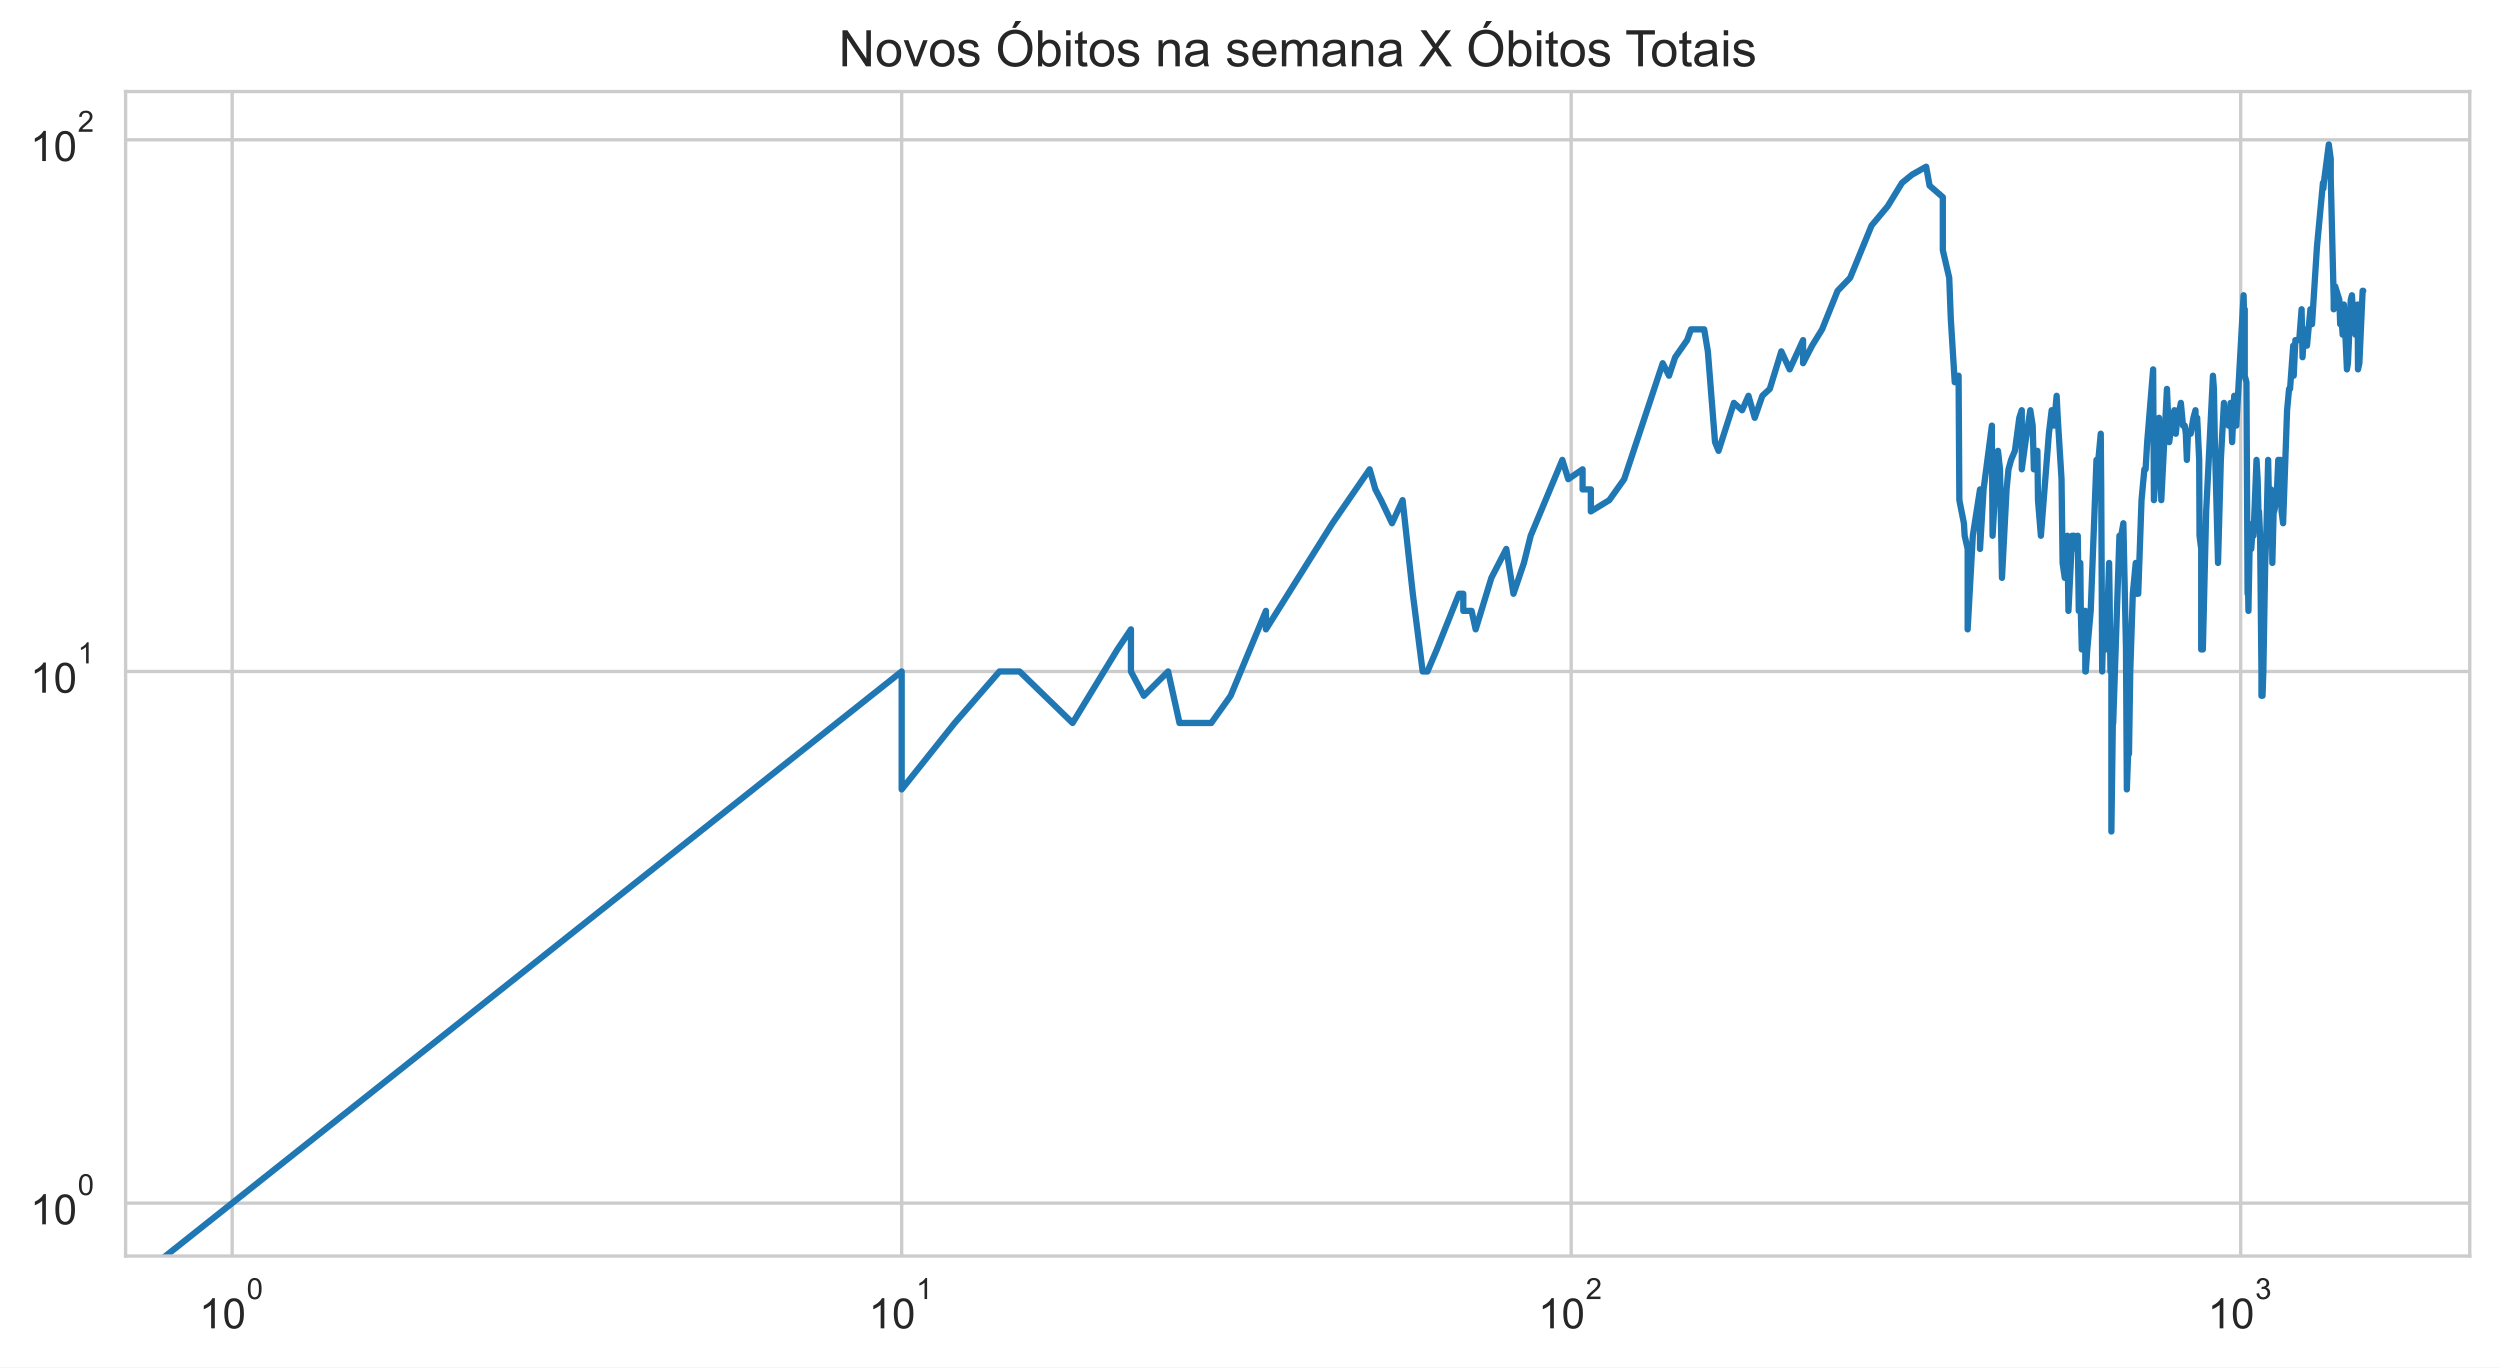
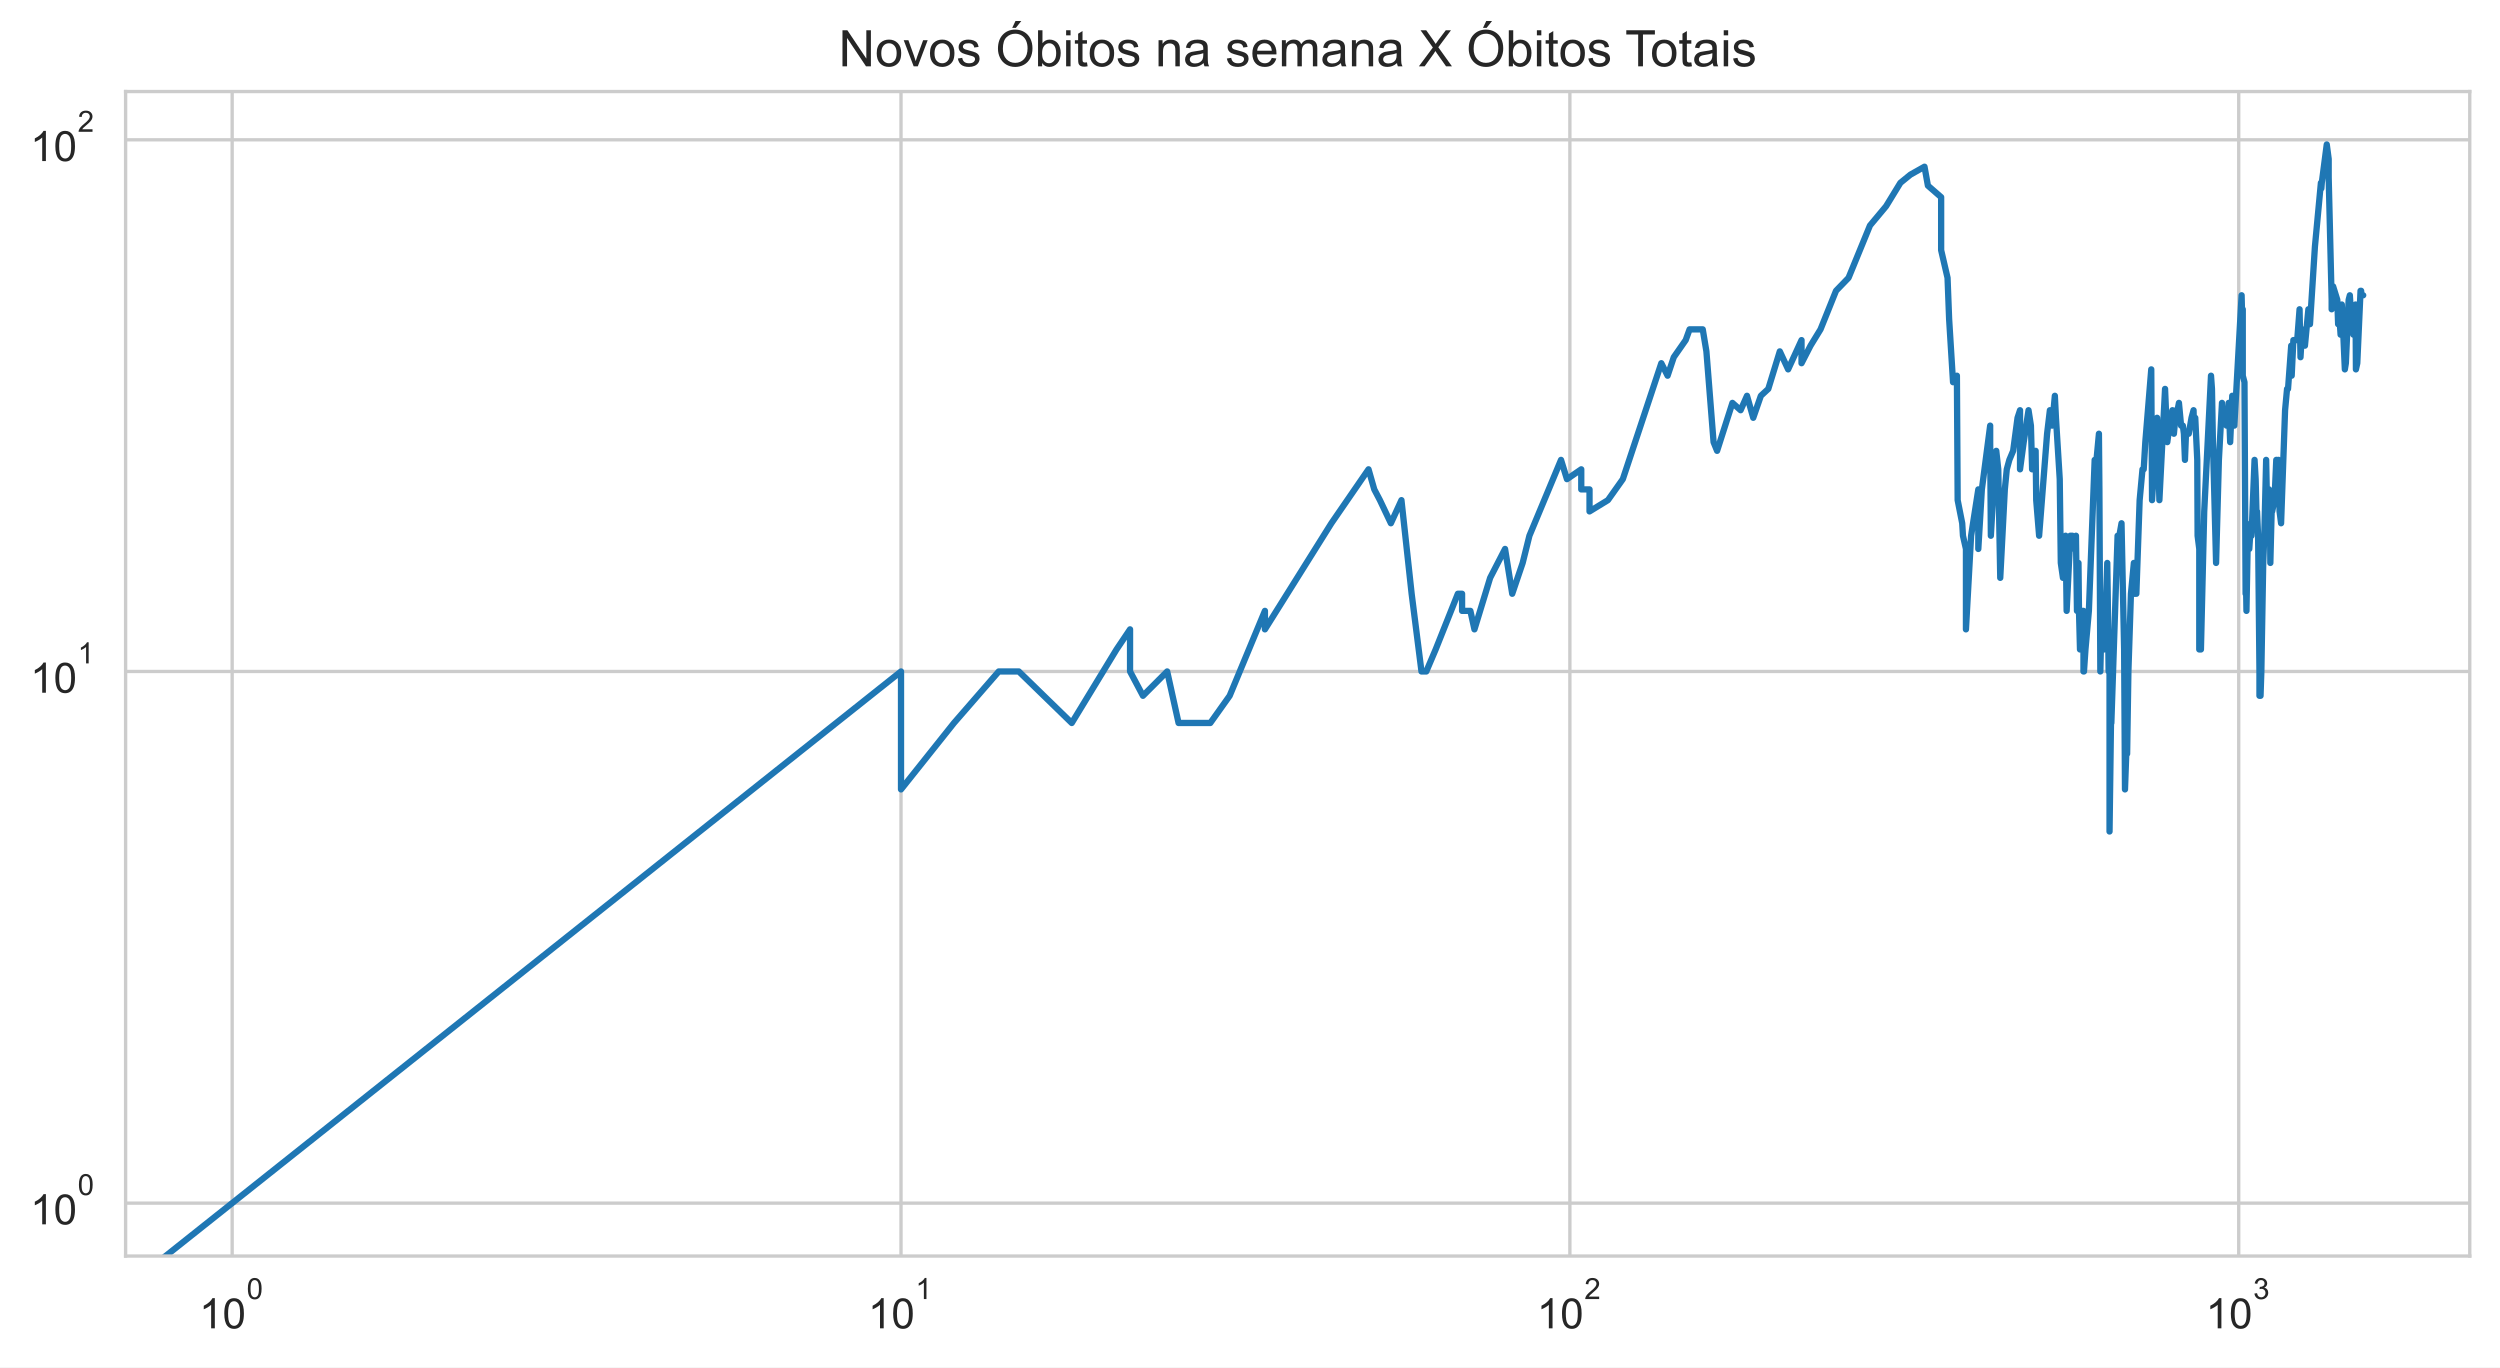
<svg xmlns="http://www.w3.org/2000/svg" xmlns:xlink="http://www.w3.org/1999/xlink" height="325.489pt" version="1.1" viewBox="0 0 595.1 325.489" width="595.1pt">
  <defs>
    <style type="text/css">*{stroke-linecap:butt;stroke-linejoin:round;}</style>
  </defs>
  <g id="figure_1">
    <g id="patch_1">
      <path d="M 0 325.489  L 595.1 325.489  L 595.1 0  L 0 0  z " style="fill:#ffffff;" />
    </g>
    <g id="axes_1">
      <g id="patch_2">
        <path d="M 29.9 298.989  L 587.9 298.989  L 587.9 21.789  L 29.9 21.789  z " style="fill:#ffffff;" />
      </g>
      <g id="matplotlib.axis_1">
        <g id="xtick_1">
          <g id="line2d_1">
-             <path clip-path="url(#p138725dd23)" d="M 55.264 298.989  L 55.264 21.789  " style="fill:none;stroke:#cccccc;stroke-linecap:round;stroke-width:0.8;" />
+             <path clip-path="url(#pc1257abee3)" d="M 55.264 298.989  L 55.264 21.789  " style="fill:none;stroke:#cccccc;stroke-linecap:round;stroke-width:0.8;" />
          </g>
          <g id="text_1">
            <g style="fill:#262626;" transform="translate(47.41364 316.3019)scale(0.1 -0.1)">
              <defs>
                <path d="M 2384 0  L 1822 0  L 1822 3584  Q 1619 3391 1289 3197  Q 959 3003 697 2906  L 697 3450  Q 1169 3672 1522 3987  Q 1875 4303 2022 4600  L 2384 4600  L 2384 0  z " id="ArialMT-31" transform="scale(0.015625)" />
                <path d="M 266 2259  Q 266 3072 433 3567  Q 600 4063 929 4331  Q 1259 4600 1759 4600  Q 2128 4600 2406 4451  Q 2684 4303 2865 4023  Q 3047 3744 3150 3342  Q 3253 2941 3253 2259  Q 3253 1453 3087 958  Q 2922 463 2592 192  Q 2263 -78 1759 -78  Q 1097 -78 719 397  Q 266 969 266 2259  z M 844 2259  Q 844 1131 1108 757  Q 1372 384 1759 384  Q 2147 384 2411 759  Q 2675 1134 2675 2259  Q 2675 3391 2411 3762  Q 2147 4134 1753 4134  Q 1366 4134 1134 3806  Q 844 3388 844 2259  z " id="ArialMT-30" transform="scale(0.015625)" />
              </defs>
              <use transform="translate(0 0.99375)" xlink:href="#ArialMT-31" />
              <use transform="translate(55.61523 0.99375)" xlink:href="#ArialMT-30" />
              <use transform="translate(112.9728 70.6875)scale(0.7)" xlink:href="#ArialMT-30" />
            </g>
          </g>
        </g>
        <g id="xtick_2">
          <g id="line2d_2">
-             <path clip-path="url(#p138725dd23)" d="M 214.634 298.989  L 214.634 21.789  " style="fill:none;stroke:#cccccc;stroke-linecap:round;stroke-width:0.8;" />
+             <path clip-path="url(#pc1257abee3)" d="M 214.478 298.989  L 214.478 21.789  " style="fill:none;stroke:#cccccc;stroke-linecap:round;stroke-width:0.8;" />
          </g>
          <g id="text_2">
-             <g style="fill:#262626;" transform="translate(206.7838 316.3019)scale(0.1 -0.1)">
+             <g style="fill:#262626;" transform="translate(206.6275 316.3019)scale(0.1 -0.1)">
              <use transform="translate(0 0.99375)" xlink:href="#ArialMT-31" />
              <use transform="translate(55.61523 0.99375)" xlink:href="#ArialMT-30" />
              <use transform="translate(112.9728 70.6875)scale(0.7)" xlink:href="#ArialMT-31" />
            </g>
          </g>
        </g>
        <g id="xtick_3">
          <g id="line2d_3">
-             <path clip-path="url(#p138725dd23)" d="M 374.004 298.989  L 374.004 21.789  " style="fill:none;stroke:#cccccc;stroke-linecap:round;stroke-width:0.8;" />
+             <path clip-path="url(#pc1257abee3)" d="M 373.691 298.989  L 373.691 21.789  " style="fill:none;stroke:#cccccc;stroke-linecap:round;stroke-width:0.8;" />
          </g>
          <g id="text_3">
-             <g style="fill:#262626;" transform="translate(366.1539 316.3019)scale(0.1 -0.1)">
+             <g style="fill:#262626;" transform="translate(365.8414 316.3019)scale(0.1 -0.1)">
              <defs>
                <path d="M 3222 541  L 3222 0  L 194 0  Q 188 203 259 391  Q 375 700 629 1000  Q 884 1300 1366 1694  Q 2113 2306 2375 2664  Q 2638 3022 2638 3341  Q 2638 3675 2398 3904  Q 2159 4134 1775 4134  Q 1369 4134 1125 3890  Q 881 3647 878 3216  L 300 3275  Q 359 3922 746 4261  Q 1134 4600 1788 4600  Q 2447 4600 2831 4234  Q 3216 3869 3216 3328  Q 3216 3053 3103 2787  Q 2991 2522 2730 2228  Q 2469 1934 1863 1422  Q 1356 997 1212 845  Q 1069 694 975 541  L 3222 541  z " id="ArialMT-32" transform="scale(0.015625)" />
              </defs>
              <use transform="translate(0 0.99375)" xlink:href="#ArialMT-31" />
              <use transform="translate(55.61523 0.99375)" xlink:href="#ArialMT-30" />
              <use transform="translate(112.9728 70.6875)scale(0.7)" xlink:href="#ArialMT-32" />
            </g>
          </g>
        </g>
        <g id="xtick_4">
          <g id="line2d_4">
-             <path clip-path="url(#p138725dd23)" d="M 533.374 298.989  L 533.374 21.789  " style="fill:none;stroke:#cccccc;stroke-linecap:round;stroke-width:0.8;" />
+             <path clip-path="url(#pc1257abee3)" d="M 532.905 298.989  L 532.905 21.789  " style="fill:none;stroke:#cccccc;stroke-linecap:round;stroke-width:0.8;" />
          </g>
          <g id="text_4">
-             <g style="fill:#262626;" transform="translate(525.524 316.3019)scale(0.1 -0.1)">
+             <g style="fill:#262626;" transform="translate(525.0553 316.3019)scale(0.1 -0.1)">
              <defs>
                <path d="M 269 1209  L 831 1284  Q 928 806 1161 595  Q 1394 384 1728 384  Q 2125 384 2398 659  Q 2672 934 2672 1341  Q 2672 1728 2419 1979  Q 2166 2231 1775 2231  Q 1616 2231 1378 2169  L 1441 2663  Q 1497 2656 1531 2656  Q 1891 2656 2178 2843  Q 2466 3031 2466 3422  Q 2466 3731 2256 3934  Q 2047 4138 1716 4138  Q 1388 4138 1169 3931  Q 950 3725 888 3313  L 325 3413  Q 428 3978 793 4289  Q 1159 4600 1703 4600  Q 2078 4600 2393 4439  Q 2709 4278 2876 4000  Q 3044 3722 3044 3409  Q 3044 3113 2884 2869  Q 2725 2625 2413 2481  Q 2819 2388 3044 2092  Q 3269 1797 3269 1353  Q 3269 753 2831 336  Q 2394 -81 1725 -81  Q 1122 -81 723 278  Q 325 638 269 1209  z " id="ArialMT-33" transform="scale(0.015625)" />
              </defs>
              <use transform="translate(0 0.99375)" xlink:href="#ArialMT-31" />
              <use transform="translate(55.61523 0.99375)" xlink:href="#ArialMT-30" />
              <use transform="translate(112.9728 70.6875)scale(0.7)" xlink:href="#ArialMT-33" />
            </g>
          </g>
        </g>
        <g id="xtick_5" />
        <g id="xtick_6" />
        <g id="xtick_7" />
        <g id="xtick_8" />
        <g id="xtick_9" />
        <g id="xtick_10" />
        <g id="xtick_11" />
        <g id="xtick_12" />
        <g id="xtick_13" />
        <g id="xtick_14" />
        <g id="xtick_15" />
        <g id="xtick_16" />
        <g id="xtick_17" />
        <g id="xtick_18" />
        <g id="xtick_19" />
        <g id="xtick_20" />
        <g id="xtick_21" />
        <g id="xtick_22" />
        <g id="xtick_23" />
        <g id="xtick_24" />
        <g id="xtick_25" />
        <g id="xtick_26" />
        <g id="xtick_27" />
        <g id="xtick_28" />
        <g id="xtick_29" />
        <g id="xtick_30" />
        <g id="xtick_31" />
        <g id="xtick_32" />
      </g>
      <g id="matplotlib.axis_2">
        <g id="ytick_1">
          <g id="line2d_5">
-             <path clip-path="url(#p138725dd23)" d="M 29.9 286.389  L 587.9 286.389  " style="fill:none;stroke:#cccccc;stroke-linecap:round;stroke-width:0.8;" />
+             <path clip-path="url(#pc1257abee3)" d="M 29.9 286.389  L 587.9 286.389  " style="fill:none;stroke:#cccccc;stroke-linecap:round;stroke-width:0.8;" />
          </g>
          <g id="text_5">
            <g style="fill:#262626;" transform="translate(7.2 291.5456)scale(0.1 -0.1)">
              <use transform="translate(0 0.99375)" xlink:href="#ArialMT-31" />
              <use transform="translate(55.61523 0.99375)" xlink:href="#ArialMT-30" />
              <use transform="translate(112.9728 70.6875)scale(0.7)" xlink:href="#ArialMT-30" />
            </g>
          </g>
        </g>
        <g id="ytick_2">
          <g id="line2d_6">
-             <path clip-path="url(#p138725dd23)" d="M 29.9 159.834  L 587.9 159.834  " style="fill:none;stroke:#cccccc;stroke-linecap:round;stroke-width:0.8;" />
+             <path clip-path="url(#pc1257abee3)" d="M 29.9 159.834  L 587.9 159.834  " style="fill:none;stroke:#cccccc;stroke-linecap:round;stroke-width:0.8;" />
          </g>
          <g id="text_6">
            <g style="fill:#262626;" transform="translate(7.2 164.9904)scale(0.1 -0.1)">
              <use transform="translate(0 0.99375)" xlink:href="#ArialMT-31" />
              <use transform="translate(55.61523 0.99375)" xlink:href="#ArialMT-30" />
              <use transform="translate(112.9728 70.6875)scale(0.7)" xlink:href="#ArialMT-31" />
            </g>
          </g>
        </g>
        <g id="ytick_3">
          <g id="line2d_7">
-             <path clip-path="url(#p138725dd23)" d="M 29.9 33.279  L 587.9 33.279  " style="fill:none;stroke:#cccccc;stroke-linecap:round;stroke-width:0.8;" />
+             <path clip-path="url(#pc1257abee3)" d="M 29.9 33.279  L 587.9 33.279  " style="fill:none;stroke:#cccccc;stroke-linecap:round;stroke-width:0.8;" />
          </g>
          <g id="text_7">
            <g style="fill:#262626;" transform="translate(7.2 38.43524)scale(0.1 -0.1)">
              <use transform="translate(0 0.99375)" xlink:href="#ArialMT-31" />
              <use transform="translate(55.61523 0.99375)" xlink:href="#ArialMT-30" />
              <use transform="translate(112.9728 70.6875)scale(0.7)" xlink:href="#ArialMT-32" />
            </g>
          </g>
        </g>
        <g id="ytick_4" />
        <g id="ytick_5" />
        <g id="ytick_6" />
        <g id="ytick_7" />
        <g id="ytick_8" />
        <g id="ytick_9" />
        <g id="ytick_10" />
        <g id="ytick_11" />
        <g id="ytick_12" />
        <g id="ytick_13" />
        <g id="ytick_14" />
        <g id="ytick_15" />
        <g id="ytick_16" />
        <g id="ytick_17" />
        <g id="ytick_18" />
        <g id="ytick_19" />
        <g id="ytick_20" />
        <g id="ytick_21" />
      </g>
      <g id="line2d_8">
-         <path clip-path="url(#p138725dd23)" d="M 4.766 326.489  L 214.634 159.834  L 214.634 187.91  L 227.253 172.099  L 237.922 159.834  L 237.922 159.834  L 242.697 159.834  L 255.317 172.099  L 265.986 154.596  L 269.206 149.813  L 269.206 159.834  L 272.282 165.625  L 272.282 165.625  L 278.054 159.834  L 280.768 172.099  L 288.326 172.099  L 292.942 165.625  L 301.342 145.414  L 301.342 149.813  L 301.342 149.813  L 317.181 124.556  L 326.029 111.716  L 327.399 116.499  L 328.743 119.056  L 331.355 124.556  L 333.873 119.056  L 336.301 141.341  L 338.648 159.834  L 339.792 159.834  L 342.025 154.596  L 347.311 141.341  L 348.321 141.341  L 348.321 145.414  L 350.299 145.414  L 351.267 149.813  L 355.009 137.549  L 358.559 130.67  L 360.268 141.341  L 362.755 134.002  L 364.365 127.528  L 371.896 109.473  L 373.308 114.056  L 376.719 111.716  L 376.719 116.499  L 378.687 116.499  L 378.687 121.737  L 383.073 119.056  L 386.623 114.056  L 395.793 86.46  L 397.292 89.431  L 398.76 85.032  L 401.605 80.959  L 402.527 78.402  L 405.664 78.402  L 406.535 83.64  L 408.244 105.243  L 409.083 107.317  L 412.737 95.905  L 414.687 97.65  L 416.208 94.214  L 417.696 99.452  L 419.513 94.214  L 421.283 92.573  L 424.025 83.64  L 426.012 87.925  L 429.202 80.959  L 429.202 86.46  L 431.351 82.283  L 433.728 78.402  L 437.424 69.22  L 440.404 66.137  L 445.514 53.673  L 449.347 49.091  L 452.757 43.52  L 455.156 41.569  L 458.502 39.684  L 459.314 44.186  L 462.469 46.935  L 462.469 59.553  L 462.469 59.553  L 463.995 66.137  L 464.371 75.959  L 465.303 90.98  L 466.222 89.431  L 466.404 119.056  L 466.404 119.056  L 467.488 124.556  L 467.667 127.528  L 468.379 130.67  L 468.379 149.813  L 469.607 127.528  L 469.607 127.528  L 471.325 116.499  L 471.325 130.67  L 472.168 116.499  L 474.15 101.315  L 474.15 105.243  L 474.15 105.243  L 474.313 127.528  L 474.799 119.056  L 475.601 107.317  L 476.078 111.716  L 476.551 137.549  L 477.643 116.499  L 477.643 116.499  L 478.106 111.716  L 478.719 109.473  L 479.628 107.317  L 480.673 99.452  L 481.263 97.65  L 481.263 111.716  L 481.263 111.716  L 482.139 105.243  L 483.291 97.65  L 483.859 101.315  L 484.142 111.716  L 484.843 109.473  L 484.843 109.473  L 484.982 107.317  L 485.121 119.056  L 485.813 127.528  L 487.713 103.244  L 488.379 97.65  L 488.907 99.452  L 488.907 99.452  L 488.907 101.315  L 489.562 94.214  L 489.823 99.452  L 490.726 114.056  L 490.981 134.002  L 490.981 134.002  L 491.49 137.549  L 492.121 127.528  L 492.372 145.414  L 493.243 127.528  L 493.243 127.528  L 493.735 127.528  L 494.224 130.67  L 494.589 127.528  L 494.831 145.414  L 495.193 134.002  L 495.313 145.414  L 495.552 154.596  L 496.147 145.414  L 496.147 149.813  L 496.384 145.414  L 496.384 159.834  L 496.502 159.834  L 496.855 154.596  L 497.671 145.414  L 499.048 109.473  L 499.275 109.473  L 499.275 109.473  L 499.275 111.716  L 500.064 103.244  L 500.176 116.499  L 500.399 159.834  L 500.399 159.834  L 500.622 149.813  L 501.285 154.596  L 501.505 149.813  L 502.051 134.002  L 502.16 141.341  L 502.377 159.834  L 502.593 159.834  L 502.593 197.931  L 503.024 165.625  L 503.024 172.099  L 504.51 127.528  L 504.824 130.67  L 504.824 130.67  L 504.929 127.528  L 505.449 124.556  L 506.068 154.596  L 506.273 187.91  L 506.579 179.438  L 506.783 179.438  L 507.087 159.834  L 507.691 141.341  L 508.39 134.002  L 508.39 141.341  L 508.489 141.341  L 508.983 141.341  L 509.766 119.056  L 510.445 111.716  L 510.733 111.716  L 510.733 111.716  L 511.116 105.243  L 512.533 87.925  L 512.72 119.056  L 512.72 119.056  L 513.922 99.452  L 514.47 119.056  L 515.821 92.573  L 515.821 92.573  L 516.354 105.243  L 517.146 99.452  L 517.583 97.65  L 517.929 103.244  L 518.447 97.65  L 518.447 99.452  L 518.447 99.452  L 519.13 95.905  L 519.639 101.315  L 520.059 101.315  L 520.311 103.244  L 520.561 109.473  L 520.81 103.244  L 521.471 103.244  L 522.126 99.452  L 522.612 97.65  L 522.693 101.315  L 523.015 99.452  L 523.496 109.473  L 523.576 127.528  L 523.973 130.67  L 523.973 154.596  L 523.973 154.596  L 524.369 154.596  L 525.153 121.737  L 526.77 89.431  L 526.77 89.431  L 526.998 92.573  L 527.226 105.243  L 527.978 134.002  L 528.648 109.473  L 528.648 109.473  L 529.385 95.905  L 529.459 99.452  L 530.26 97.65  L 530.476 101.315  L 530.98 95.905  L 530.98 95.905  L 531.337 105.243  L 531.834 94.214  L 532.328 101.315  L 534.063 70.288  L 534.2 75.959  L 534.336 73.62  L 534.336 73.62  L 534.336 89.431  L 534.745 90.98  L 535.016 141.341  L 535.151 141.341  L 535.218 145.414  L 535.218 145.414  L 535.487 130.67  L 535.889 130.67  L 536.288 124.556  L 536.421 124.556  L 536.421 127.528  L 536.421 127.528  L 537.145 109.473  L 537.407 114.056  L 537.668 124.556  L 537.733 121.737  L 537.733 121.737  L 537.992 127.528  L 538.315 159.834  L 538.315 165.625  L 538.315 165.625  L 538.572 165.625  L 538.765 159.834  L 539.212 134.002  L 539.466 127.528  L 539.908 109.473  L 539.908 109.473  L 540.097 119.056  L 540.597 116.499  L 540.784 119.056  L 540.908 134.002  L 540.908 134.002  L 541.218 121.737  L 541.341 121.737  L 541.894 119.056  L 542.321 109.473  L 542.443 109.473  L 542.443 109.473  L 542.564 116.499  L 542.867 109.473  L 543.108 121.737  L 543.467 124.556  L 544.418 97.65  L 544.889 92.573  L 545.123 92.573  L 545.878 82.283  L 545.993 89.431  L 546.396 80.959  L 547.307 80.959  L 547.871 73.62  L 548.095 85.032  L 548.486 78.402  L 548.708 80.959  L 548.708 82.283  L 549.15 82.283  L 549.972 73.62  L 550.352 77.167  L 551.533 58.673  L 552.956 43.52  L 553.06 44.861  L 553.164 43.52  L 554.35 34.389  L 554.809 37.862  L 554.809 42.211  L 555.516 71.376  L 555.516 73.62  L 555.867 68.173  L 556.86 71.376  L 557.057 77.167  L 557.155 74.777  L 557.4 75.959  L 557.644 79.665  L 557.936 72.486  L 558.13 75.959  L 558.66 87.925  L 558.9 86.46  L 559.567 71.376  L 559.851 70.288  L 560.274 77.167  L 560.695 79.665  L 561.207 72.486  L 561.299 87.925  L 561.622 86.46  L 562.4 69.22  L 562.536 69.22  L 562.536 69.22  " style="fill:none;stroke:#1f77b4;stroke-linecap:round;stroke-width:1.5;" />
+         <path clip-path="url(#pc1257abee3)" d="M 4.815 326.489  L 214.478 159.834  L 214.478 187.91  L 227.084 172.099  L 237.743 159.834  L 237.743 159.834  L 242.514 159.834  L 255.12 172.099  L 265.779 154.596  L 268.996 149.813  L 268.996 159.834  L 272.07 165.625  L 272.07 165.625  L 277.835 159.834  L 280.547 172.099  L 288.098 172.099  L 292.709 165.625  L 301.101 145.414  L 301.101 149.813  L 301.101 149.813  L 316.924 124.556  L 325.763 111.716  L 327.133 116.499  L 328.475 119.056  L 331.085 124.556  L 333.599 119.056  L 336.026 141.341  L 338.37 159.834  L 339.513 159.834  L 341.744 154.596  L 347.025 141.341  L 348.034 141.341  L 348.034 145.414  L 350.01 145.414  L 350.977 149.813  L 354.715 137.549  L 358.262 130.67  L 359.969 141.341  L 362.454 134.002  L 364.062 127.528  L 371.585 109.473  L 372.996 114.056  L 376.403 111.716  L 376.403 116.499  L 378.37 116.499  L 378.37 121.737  L 382.751 119.056  L 386.298 114.056  L 395.459 86.46  L 396.957 89.431  L 398.423 85.032  L 401.265 80.959  L 402.187 78.402  L 405.32 78.402  L 406.19 83.64  L 407.898 105.243  L 408.736 107.317  L 412.386 95.905  L 414.334 97.65  L 415.854 94.214  L 417.341 99.452  L 419.156 94.214  L 420.925 92.573  L 423.663 83.64  L 425.649 87.925  L 428.836 80.959  L 428.836 86.46  L 430.982 82.283  L 433.357 78.402  L 437.049 69.22  L 440.026 66.137  L 445.132 53.673  L 448.961 49.091  L 448.961 49.091  L 452.368 43.52  L 454.764 41.569  L 458.107 39.684  L 458.918 44.186  L 462.07 46.935  L 462.07 59.553  L 462.07 59.553  L 463.594 66.137  L 463.97 75.959  L 464.901 90.98  L 465.819 89.431  L 466.001 119.056  L 466.001 119.056  L 467.084 124.556  L 467.263 127.528  L 467.974 130.67  L 467.974 149.813  L 469.201 127.528  L 469.201 127.528  L 470.917 116.499  L 470.917 130.67  L 471.759 116.499  L 473.74 101.315  L 473.74 105.243  L 473.74 105.243  L 473.902 127.528  L 474.387 119.056  L 475.189 107.317  L 475.665 111.716  L 476.138 137.549  L 477.229 116.499  L 477.692 111.716  L 478.304 109.473  L 479.212 107.317  L 480.256 99.452  L 480.846 97.65  L 480.846 111.716  L 480.846 111.716  L 481.721 105.243  L 482.871 97.65  L 483.439 101.315  L 483.721 111.716  L 484.422 109.473  L 484.422 109.473  L 484.561 107.317  L 484.7 119.056  L 485.391 127.528  L 487.289 103.244  L 487.955 97.65  L 488.482 99.452  L 488.482 99.452  L 488.482 101.315  L 489.137 94.214  L 489.396 99.452  L 490.299 114.056  L 490.554 134.002  L 490.554 134.002  L 491.063 137.549  L 491.693 127.528  L 491.944 145.414  L 492.813 127.528  L 492.813 127.528  L 493.306 127.528  L 493.794 130.67  L 494.158 127.528  L 494.4 145.414  L 494.761 134.002  L 494.881 145.414  L 495.12 154.596  L 495.715 145.414  L 495.715 149.813  L 495.951 145.414  L 495.951 159.834  L 496.069 159.834  L 496.422 154.596  L 497.237 145.414  L 498.613 109.473  L 498.84 109.473  L 498.84 109.473  L 498.84 111.716  L 499.628 103.244  L 499.74 116.499  L 499.963 159.834  L 499.963 159.834  L 500.185 149.813  L 500.848 154.596  L 501.067 149.813  L 501.613 134.002  L 501.722 141.341  L 501.938 159.834  L 502.154 159.834  L 502.154 197.931  L 502.585 165.625  L 502.585 172.099  L 504.069 127.528  L 504.383 130.67  L 504.383 130.67  L 504.488 127.528  L 505.007 124.556  L 505.626 154.596  L 505.83 187.91  L 506.137 179.438  L 506.34 179.438  L 506.644 159.834  L 507.248 141.341  L 507.946 134.002  L 507.946 141.341  L 508.045 141.341  L 508.538 141.341  L 509.321 119.056  L 509.998 111.716  L 510.287 111.716  L 510.287 111.716  L 510.669 105.243  L 512.085 87.925  L 512.272 119.056  L 512.272 119.056  L 513.473 99.452  L 514.02 119.056  L 515.37 92.573  L 515.37 92.573  L 515.902 105.243  L 516.694 99.452  L 517.129 97.65  L 517.476 103.244  L 517.993 97.65  L 517.993 99.452  L 517.993 99.452  L 518.675 95.905  L 519.183 101.315  L 519.604 101.315  L 519.855 103.244  L 520.105 109.473  L 520.354 103.244  L 521.014 103.244  L 521.668 99.452  L 522.154 97.65  L 522.235 101.315  L 522.557 99.452  L 523.037 109.473  L 523.117 127.528  L 523.514 130.67  L 523.514 154.596  L 523.514 154.596  L 523.909 154.596  L 524.692 121.737  L 526.308 89.431  L 526.308 89.431  L 526.536 92.573  L 526.763 105.243  L 527.515 134.002  L 528.184 109.473  L 528.184 109.473  L 528.921 95.905  L 528.994 99.452  L 529.794 97.65  L 530.011 101.315  L 530.513 95.905  L 530.513 95.905  L 530.87 105.243  L 531.367 94.214  L 531.86 101.315  L 533.593 70.288  L 533.73 75.959  L 533.867 73.62  L 533.867 73.62  L 533.867 89.431  L 534.275 90.98  L 534.545 141.341  L 534.68 141.341  L 534.747 145.414  L 534.747 145.414  L 535.016 130.67  L 535.418 130.67  L 535.816 124.556  L 535.949 124.556  L 535.949 127.528  L 535.949 127.528  L 536.673 109.473  L 536.934 114.056  L 537.195 124.556  L 537.26 121.737  L 537.26 121.737  L 537.519 127.528  L 537.842 159.834  L 537.842 165.625  L 537.842 165.625  L 538.099 165.625  L 538.291 159.834  L 538.737 134.002  L 538.991 127.528  L 539.433 109.473  L 539.433 109.473  L 539.621 119.056  L 540.121 116.499  L 540.308 119.056  L 540.432 134.002  L 540.432 134.002  L 540.742 121.737  L 540.865 121.737  L 541.417 119.056  L 541.844 109.473  L 541.965 109.473  L 541.965 109.473  L 542.087 116.499  L 542.389 109.473  L 542.629 121.737  L 542.989 124.556  L 543.939 97.65  L 544.409 92.573  L 544.642 92.573  L 545.397 82.283  L 545.512 89.431  L 545.914 80.959  L 546.825 80.959  L 547.388 73.62  L 547.612 85.032  L 548.002 78.402  L 548.224 80.959  L 548.224 82.283  L 548.666 82.283  L 549.487 73.62  L 549.867 77.167  L 551.047 58.673  L 552.468 43.52  L 552.572 44.861  L 552.676 43.52  L 553.861 34.389  L 554.319 37.862  L 554.319 42.211  L 555.026 71.376  L 555.026 73.62  L 555.376 68.173  L 556.368 71.376  L 556.565 77.167  L 556.663 74.777  L 556.908 75.959  L 557.152 79.665  L 557.443 72.486  L 557.637 75.959  L 558.167 87.925  L 558.406 86.46  L 559.073 71.376  L 559.356 70.288  L 559.779 77.167  L 560.2 79.665  L 560.711 72.486  L 560.803 87.925  L 561.126 86.46  L 561.903 69.22  L 562.039 69.22  L 562.13 70.288  L 562.536 70.288  L 562.536 70.288  " style="fill:none;stroke:#1f77b4;stroke-linecap:round;stroke-width:1.5;" />
      </g>
      <g id="patch_3">
        <path d="M 29.9 298.989  L 29.9 21.789  " style="fill:none;stroke:#cccccc;stroke-linecap:square;stroke-linejoin:miter;stroke-width:0.8;" />
      </g>
      <g id="patch_4">
        <path d="M 587.9 298.989  L 587.9 21.789  " style="fill:none;stroke:#cccccc;stroke-linecap:square;stroke-linejoin:miter;stroke-width:0.8;" />
      </g>
      <g id="patch_5">
        <path d="M 29.9 298.989  L 587.9 298.989  " style="fill:none;stroke:#cccccc;stroke-linecap:square;stroke-linejoin:miter;stroke-width:0.8;" />
      </g>
      <g id="patch_6">
        <path d="M 29.9 21.789  L 587.9 21.789  " style="fill:none;stroke:#cccccc;stroke-linecap:square;stroke-linejoin:miter;stroke-width:0.8;" />
      </g>
      <g id="text_8">
        <g style="fill:#262626;" transform="translate(199.6278 15.78937)scale(0.12 -0.12)">
          <defs>
            <path d="M 488 0  L 488 4581  L 1109 4581  L 3516 984  L 3516 4581  L 4097 4581  L 4097 0  L 3475 0  L 1069 3600  L 1069 0  L 488 0  z " id="ArialMT-4e" transform="scale(0.015625)" />
            <path d="M 213 1659  Q 213 2581 725 3025  Q 1153 3394 1769 3394  Q 2453 3394 2887 2945  Q 3322 2497 3322 1706  Q 3322 1066 3130 698  Q 2938 331 2570 128  Q 2203 -75 1769 -75  Q 1072 -75 642 372  Q 213 819 213 1659  z M 791 1659  Q 791 1022 1069 705  Q 1347 388 1769 388  Q 2188 388 2466 706  Q 2744 1025 2744 1678  Q 2744 2294 2464 2611  Q 2184 2928 1769 2928  Q 1347 2928 1069 2612  Q 791 2297 791 1659  z " id="ArialMT-6f" transform="scale(0.015625)" />
            <path d="M 1344 0  L 81 3319  L 675 3319  L 1388 1331  Q 1503 1009 1600 663  Q 1675 925 1809 1294  L 2547 3319  L 3125 3319  L 1869 0  L 1344 0  z " id="ArialMT-76" transform="scale(0.015625)" />
            <path d="M 197 991  L 753 1078  Q 800 744 1014 566  Q 1228 388 1613 388  Q 2000 388 2187 545  Q 2375 703 2375 916  Q 2375 1106 2209 1216  Q 2094 1291 1634 1406  Q 1016 1563 777 1677  Q 538 1791 414 1992  Q 291 2194 291 2438  Q 291 2659 392 2848  Q 494 3038 669 3163  Q 800 3259 1026 3326  Q 1253 3394 1513 3394  Q 1903 3394 2198 3281  Q 2494 3169 2634 2976  Q 2775 2784 2828 2463  L 2278 2388  Q 2241 2644 2061 2787  Q 1881 2931 1553 2931  Q 1166 2931 1000 2803  Q 834 2675 834 2503  Q 834 2394 903 2306  Q 972 2216 1119 2156  Q 1203 2125 1616 2013  Q 2213 1853 2448 1751  Q 2684 1650 2818 1456  Q 2953 1263 2953 975  Q 2953 694 2789 445  Q 2625 197 2315 61  Q 2006 -75 1616 -75  Q 969 -75 630 194  Q 291 463 197 991  z " id="ArialMT-73" transform="scale(0.015625)" />
            <path id="ArialMT-20" transform="scale(0.015625)" />
            <path d="M 309 2231  Q 309 3372 921 4017  Q 1534 4663 2503 4663  Q 3138 4663 3647 4359  Q 4156 4056 4423 3514  Q 4691 2972 4691 2284  Q 4691 1588 4409 1038  Q 4128 488 3612 205  Q 3097 -78 2500 -78  Q 1853 -78 1343 234  Q 834 547 571 1087  Q 309 1628 309 2231  z M 934 2222  Q 934 1394 1379 917  Q 1825 441 2497 441  Q 3181 441 3623 922  Q 4066 1403 4066 2288  Q 4066 2847 3877 3264  Q 3688 3681 3323 3911  Q 2959 4141 2506 4141  Q 1863 4141 1398 3698  Q 934 3256 934 2222  z M 2118 4883  L 2533 5758  L 3271 5758  L 2583 4883  L 2118 4883  z " id="ArialMT-d3" transform="scale(0.015625)" />
            <path d="M 941 0  L 419 0  L 419 4581  L 981 4581  L 981 2947  Q 1338 3394 1891 3394  Q 2197 3394 2470 3270  Q 2744 3147 2920 2923  Q 3097 2700 3197 2384  Q 3297 2069 3297 1709  Q 3297 856 2875 390  Q 2453 -75 1863 -75  Q 1275 -75 941 416  L 941 0  z M 934 1684  Q 934 1088 1097 822  Q 1363 388 1816 388  Q 2184 388 2453 708  Q 2722 1028 2722 1663  Q 2722 2313 2464 2622  Q 2206 2931 1841 2931  Q 1472 2931 1203 2611  Q 934 2291 934 1684  z " id="ArialMT-62" transform="scale(0.015625)" />
            <path d="M 425 3934  L 425 4581  L 988 4581  L 988 3934  L 425 3934  z M 425 0  L 425 3319  L 988 3319  L 988 0  L 425 0  z " id="ArialMT-69" transform="scale(0.015625)" />
            <path d="M 1650 503  L 1731 6  Q 1494 -44 1306 -44  Q 1000 -44 831 53  Q 663 150 594 308  Q 525 466 525 972  L 525 2881  L 113 2881  L 113 3319  L 525 3319  L 525 4141  L 1084 4478  L 1084 3319  L 1650 3319  L 1650 2881  L 1084 2881  L 1084 941  Q 1084 700 1114 631  Q 1144 563 1211 522  Q 1278 481 1403 481  Q 1497 481 1650 503  z " id="ArialMT-74" transform="scale(0.015625)" />
            <path d="M 422 0  L 422 3319  L 928 3319  L 928 2847  Q 1294 3394 1984 3394  Q 2284 3394 2536 3286  Q 2788 3178 2913 3003  Q 3038 2828 3088 2588  Q 3119 2431 3119 2041  L 3119 0  L 2556 0  L 2556 2019  Q 2556 2363 2490 2533  Q 2425 2703 2258 2804  Q 2091 2906 1866 2906  Q 1506 2906 1245 2678  Q 984 2450 984 1813  L 984 0  L 422 0  z " id="ArialMT-6e" transform="scale(0.015625)" />
            <path d="M 2588 409  Q 2275 144 1986 34  Q 1697 -75 1366 -75  Q 819 -75 525 192  Q 231 459 231 875  Q 231 1119 342 1320  Q 453 1522 633 1644  Q 813 1766 1038 1828  Q 1203 1872 1538 1913  Q 2219 1994 2541 2106  Q 2544 2222 2544 2253  Q 2544 2597 2384 2738  Q 2169 2928 1744 2928  Q 1347 2928 1158 2789  Q 969 2650 878 2297  L 328 2372  Q 403 2725 575 2942  Q 747 3159 1072 3276  Q 1397 3394 1825 3394  Q 2250 3394 2515 3294  Q 2781 3194 2906 3042  Q 3031 2891 3081 2659  Q 3109 2516 3109 2141  L 3109 1391  Q 3109 606 3145 398  Q 3181 191 3288 0  L 2700 0  Q 2613 175 2588 409  z M 2541 1666  Q 2234 1541 1622 1453  Q 1275 1403 1131 1340  Q 988 1278 909 1158  Q 831 1038 831 891  Q 831 666 1001 516  Q 1172 366 1500 366  Q 1825 366 2078 508  Q 2331 650 2450 897  Q 2541 1088 2541 1459  L 2541 1666  z " id="ArialMT-61" transform="scale(0.015625)" />
            <path d="M 2694 1069  L 3275 997  Q 3138 488 2766 206  Q 2394 -75 1816 -75  Q 1088 -75 661 373  Q 234 822 234 1631  Q 234 2469 665 2931  Q 1097 3394 1784 3394  Q 2450 3394 2872 2941  Q 3294 2488 3294 1666  Q 3294 1616 3291 1516  L 816 1516  Q 847 969 1125 678  Q 1403 388 1819 388  Q 2128 388 2347 550  Q 2566 713 2694 1069  z M 847 1978  L 2700 1978  Q 2663 2397 2488 2606  Q 2219 2931 1791 2931  Q 1403 2931 1139 2672  Q 875 2413 847 1978  z " id="ArialMT-65" transform="scale(0.015625)" />
            <path d="M 422 0  L 422 3319  L 925 3319  L 925 2853  Q 1081 3097 1340 3245  Q 1600 3394 1931 3394  Q 2300 3394 2536 3241  Q 2772 3088 2869 2813  Q 3263 3394 3894 3394  Q 4388 3394 4653 3120  Q 4919 2847 4919 2278  L 4919 0  L 4359 0  L 4359 2091  Q 4359 2428 4304 2576  Q 4250 2725 4106 2815  Q 3963 2906 3769 2906  Q 3419 2906 3187 2673  Q 2956 2441 2956 1928  L 2956 0  L 2394 0  L 2394 2156  Q 2394 2531 2256 2718  Q 2119 2906 1806 2906  Q 1569 2906 1367 2781  Q 1166 2656 1075 2415  Q 984 2175 984 1722  L 984 0  L 422 0  z " id="ArialMT-6d" transform="scale(0.015625)" />
            <path d="M 28 0  L 1800 2388  L 238 4581  L 959 4581  L 1791 3406  Q 2050 3041 2159 2844  Q 2313 3094 2522 3366  L 3444 4581  L 4103 4581  L 2494 2422  L 4228 0  L 3478 0  L 2325 1634  Q 2228 1775 2125 1941  Q 1972 1691 1906 1597  L 756 0  L 28 0  z " id="ArialMT-58" transform="scale(0.015625)" />
            <path d="M 1659 0  L 1659 4041  L 150 4041  L 150 4581  L 3781 4581  L 3781 4041  L 2266 4041  L 2266 0  L 1659 0  z " id="ArialMT-54" transform="scale(0.015625)" />
          </defs>
          <use xlink:href="#ArialMT-4e" />
          <use x="72.217" xlink:href="#ArialMT-6f" />
          <use x="127.832" xlink:href="#ArialMT-76" />
          <use x="177.832" xlink:href="#ArialMT-6f" />
          <use x="233.447" xlink:href="#ArialMT-73" />
          <use x="283.447" xlink:href="#ArialMT-20" />
          <use x="311.23" xlink:href="#ArialMT-d3" />
          <use x="389.014" xlink:href="#ArialMT-62" />
          <use x="444.629" xlink:href="#ArialMT-69" />
          <use x="466.846" xlink:href="#ArialMT-74" />
          <use x="494.629" xlink:href="#ArialMT-6f" />
          <use x="550.244" xlink:href="#ArialMT-73" />
          <use x="600.244" xlink:href="#ArialMT-20" />
          <use x="628.027" xlink:href="#ArialMT-6e" />
          <use x="683.643" xlink:href="#ArialMT-61" />
          <use x="739.258" xlink:href="#ArialMT-20" />
          <use x="767.041" xlink:href="#ArialMT-73" />
          <use x="817.041" xlink:href="#ArialMT-65" />
          <use x="872.656" xlink:href="#ArialMT-6d" />
          <use x="955.957" xlink:href="#ArialMT-61" />
          <use x="1011.572" xlink:href="#ArialMT-6e" />
          <use x="1067.188" xlink:href="#ArialMT-61" />
          <use x="1122.803" xlink:href="#ArialMT-20" />
          <use x="1150.586" xlink:href="#ArialMT-58" />
          <use x="1217.285" xlink:href="#ArialMT-20" />
          <use x="1245.068" xlink:href="#ArialMT-d3" />
          <use x="1322.852" xlink:href="#ArialMT-62" />
          <use x="1378.467" xlink:href="#ArialMT-69" />
          <use x="1400.684" xlink:href="#ArialMT-74" />
          <use x="1428.467" xlink:href="#ArialMT-6f" />
          <use x="1484.082" xlink:href="#ArialMT-73" />
          <use x="1534.082" xlink:href="#ArialMT-20" />
          <use x="1560.115" xlink:href="#ArialMT-54" />
          <use x="1610.074" xlink:href="#ArialMT-6f" />
          <use x="1665.689" xlink:href="#ArialMT-74" />
          <use x="1693.473" xlink:href="#ArialMT-61" />
          <use x="1749.088" xlink:href="#ArialMT-69" />
          <use x="1771.305" xlink:href="#ArialMT-73" />
        </g>
      </g>
    </g>
  </g>
  <defs>
-     <clipPath id="p138725dd23">
+     <clipPath id="pc1257abee3">
      <rect height="277.2" width="558" x="29.9" y="21.789" />
    </clipPath>
  </defs>
</svg>
